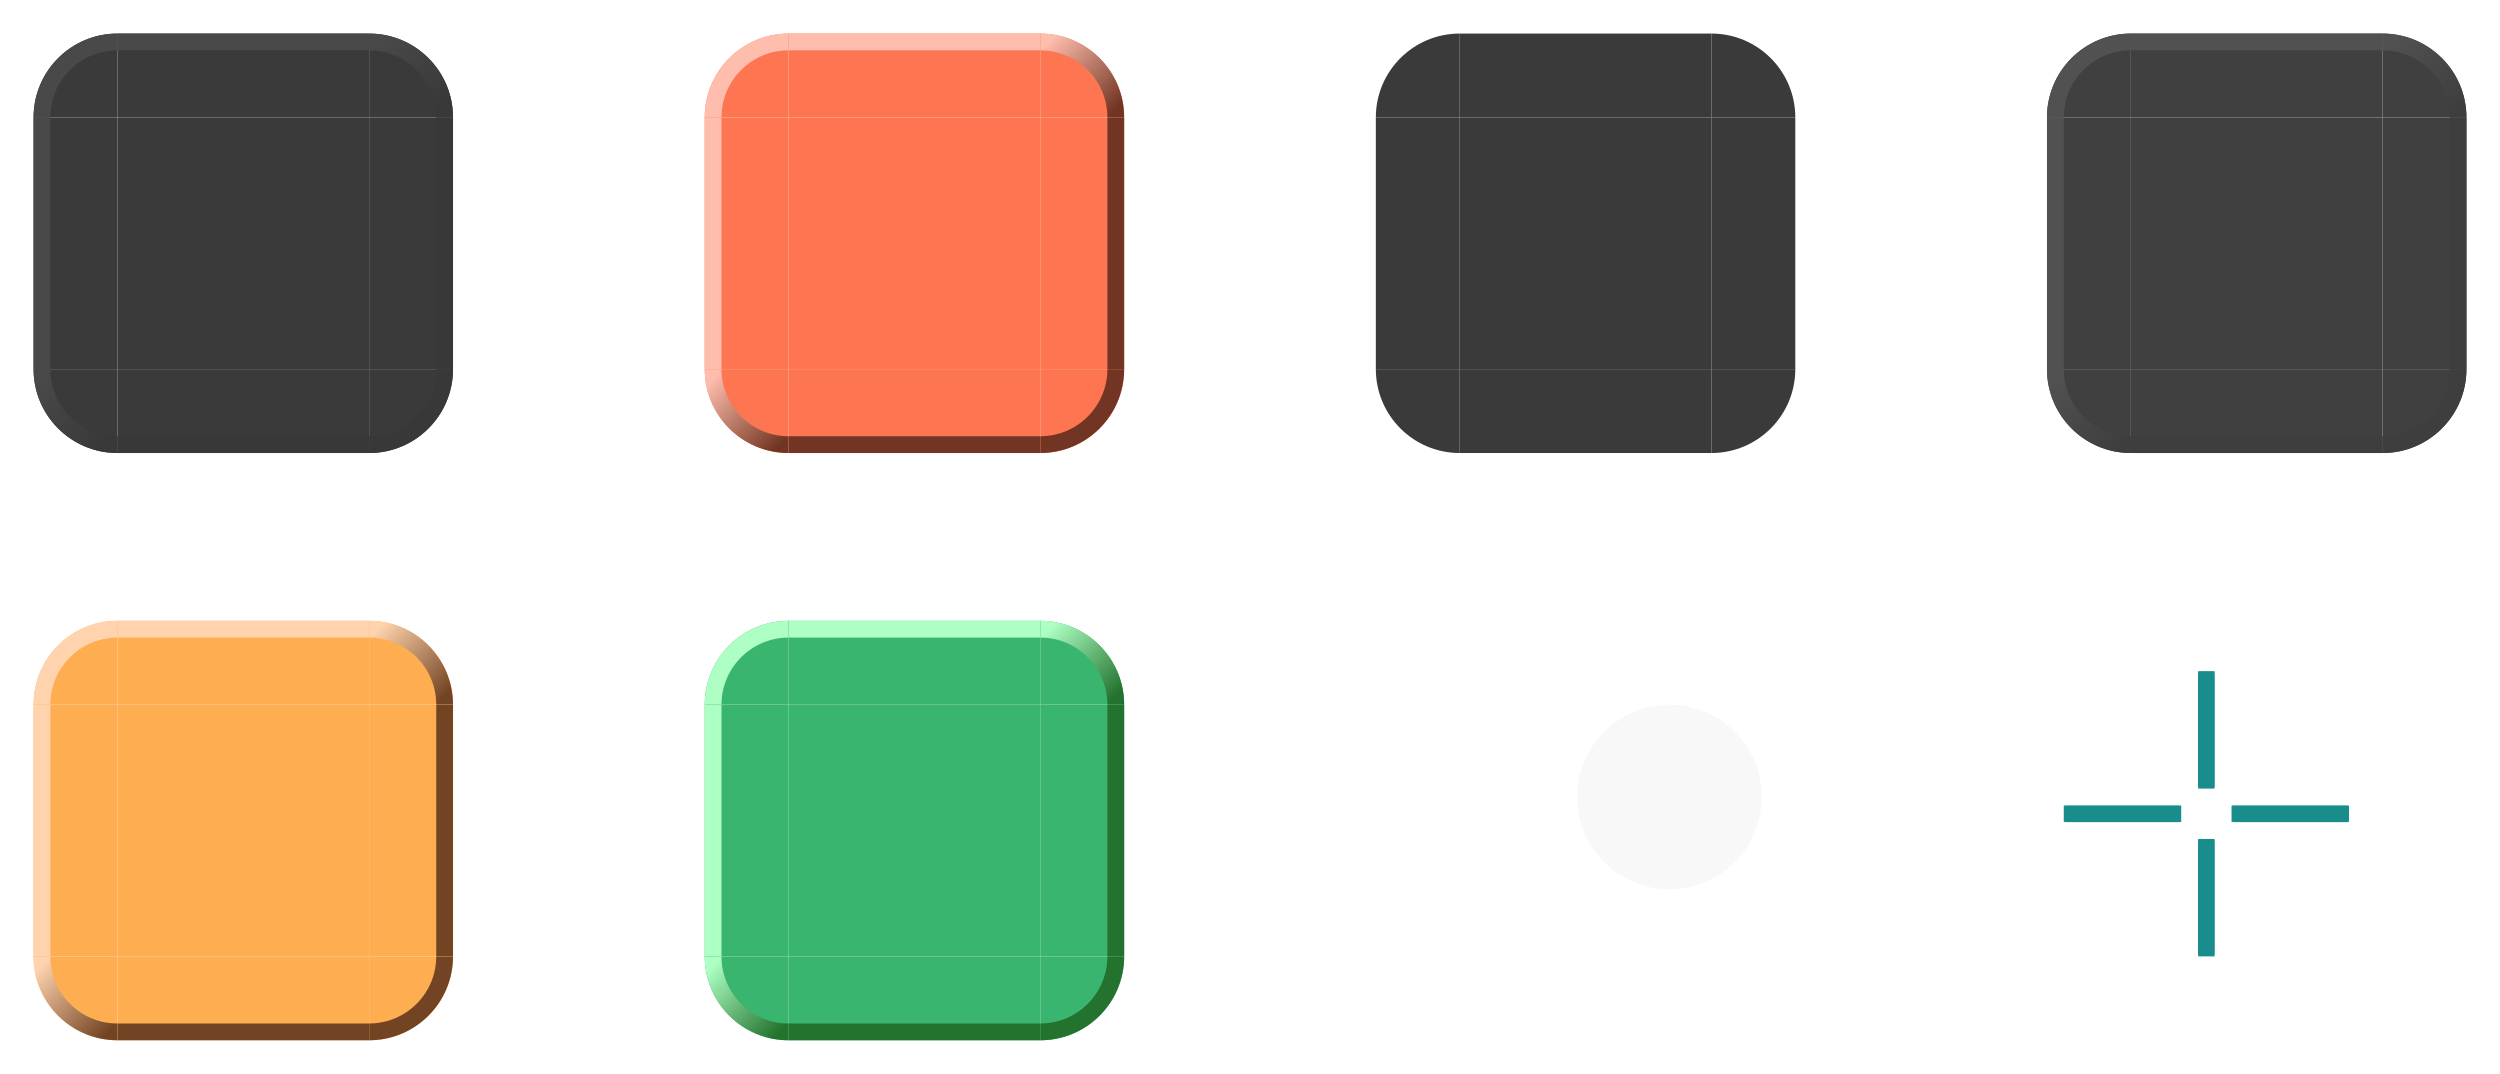
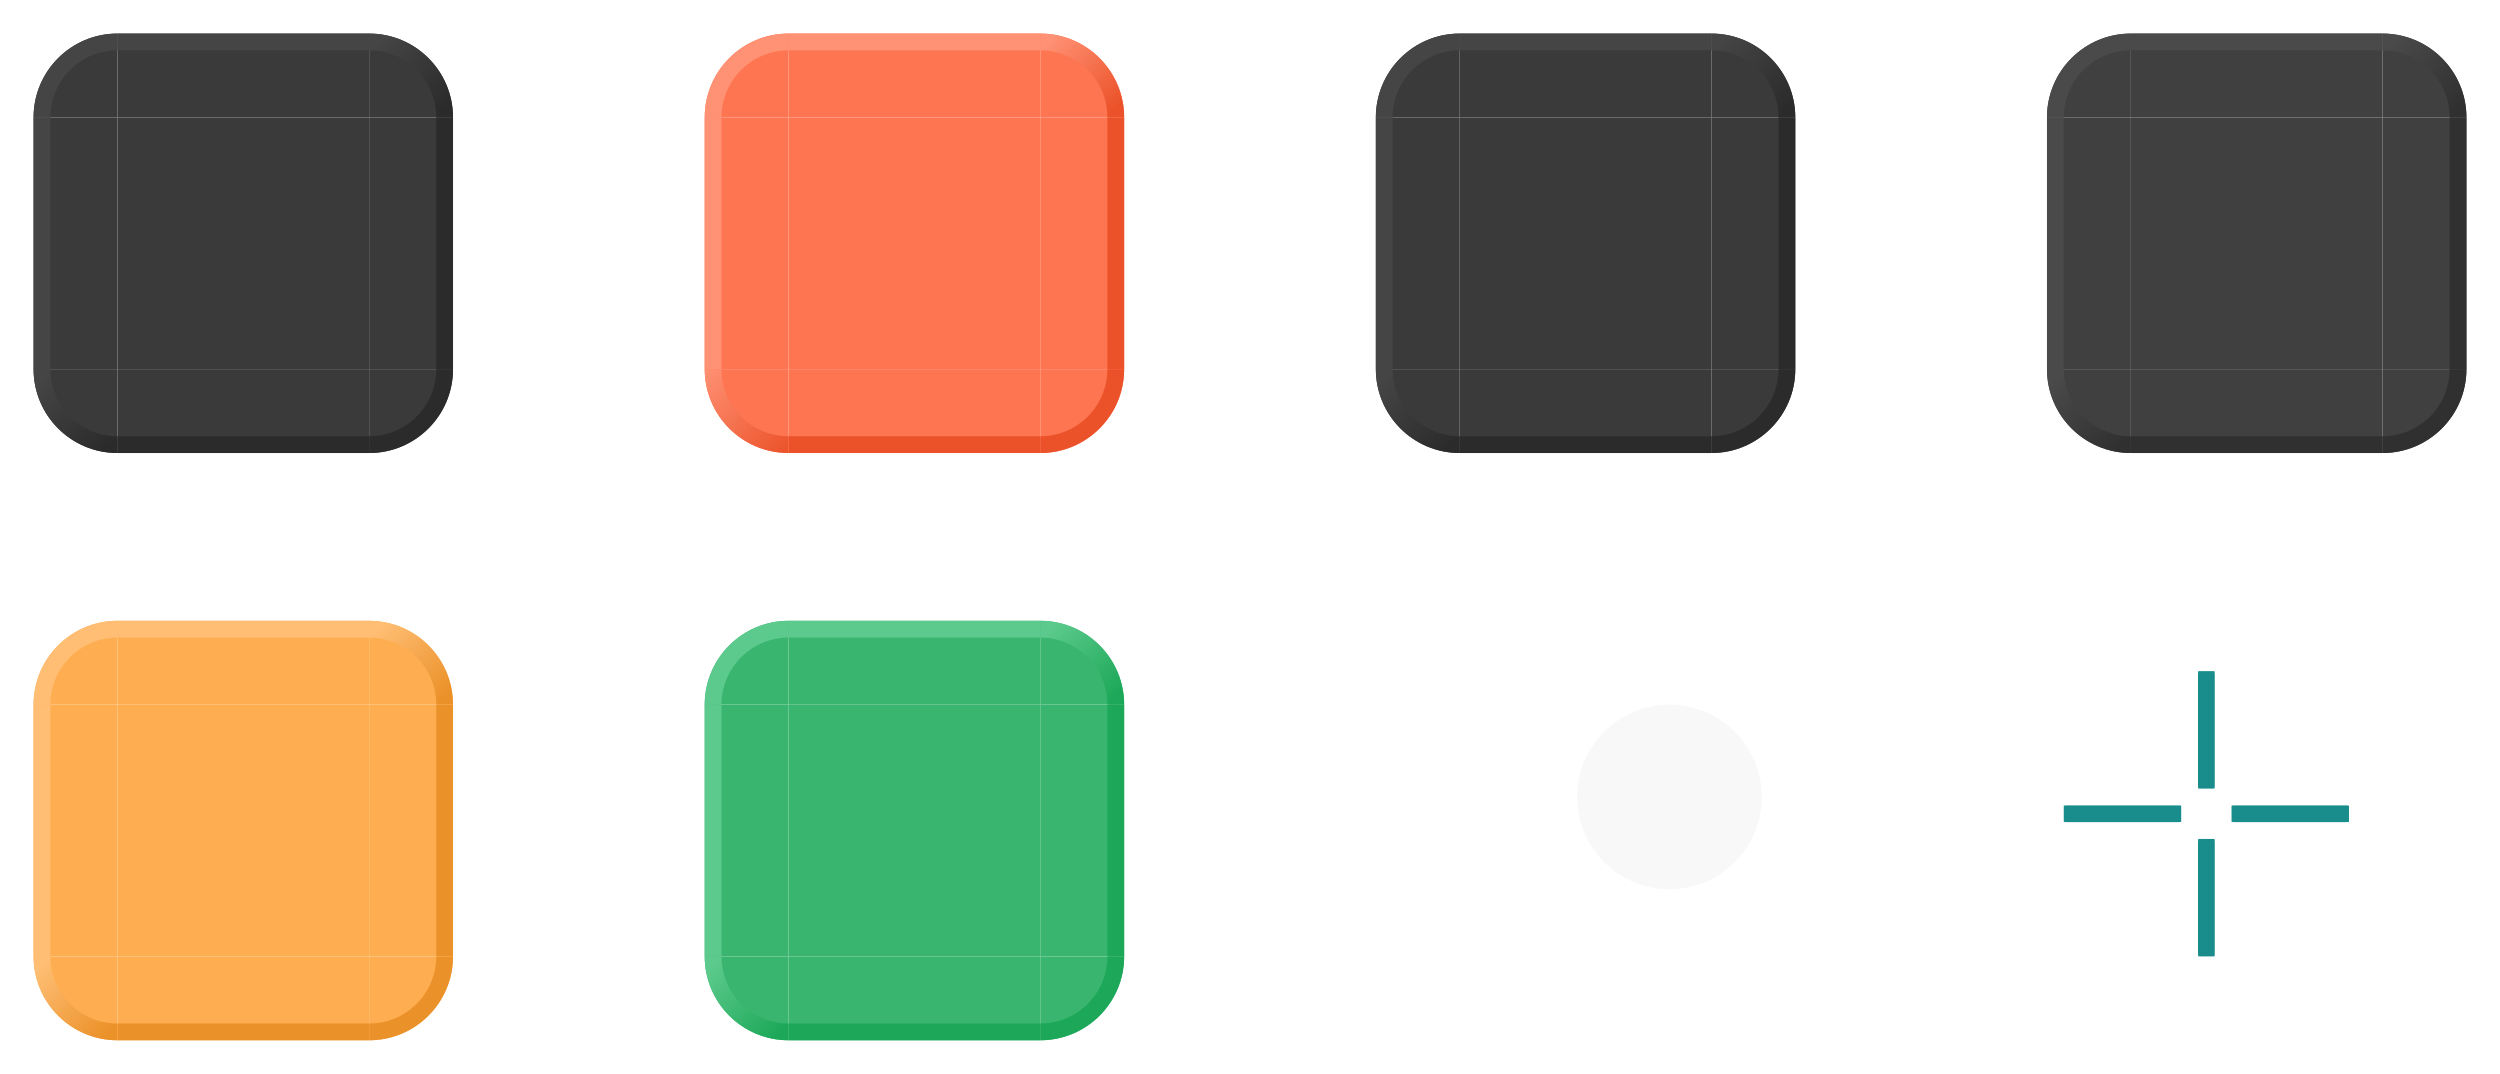
<svg xmlns="http://www.w3.org/2000/svg" xmlns:xlink="http://www.w3.org/1999/xlink" id="svg17788" version="1.1" viewBox="0 0 149 64" height="64" width="149">
  <defs id="defs17785">
-     <linearGradient id="linearGradient4334">
-       <stop style="stop-color:#adffc3;stop-opacity:1;" offset="0" id="stop4330" />
-       <stop style="stop-color:#23732e;stop-opacity:1;" offset="1" id="stop4332" />
-     </linearGradient>
-     <linearGradient id="linearGradient2663">
-       <stop style="stop-color:#ffd3ad;stop-opacity:1;" offset="0" id="stop2659" />
-       <stop style="stop-color:#734423;stop-opacity:1;" offset="1" id="stop2661" />
-     </linearGradient>
-     <linearGradient xlink:href="#linearGradient3436" id="linearGradient8986" gradientUnits="userSpaceOnUse" x1="265" y1="616" x2="269" y2="620" gradientTransform="translate(170,-140)" />
-     <linearGradient id="linearGradient3436">
-       <stop style="stop-color:#494949;stop-opacity:1" offset="0" id="stop9356" />
-       <stop style="stop-color:#383838;stop-opacity:1" offset="1" id="stop9358" />
-     </linearGradient>
-     <linearGradient xlink:href="#linearGradient3436" id="linearGradient8984" gradientUnits="userSpaceOnUse" x1="269" y1="620" x2="265" y2="616" gradientTransform="rotate(180,342.5,557.5)" />
-     <linearGradient xlink:href="#linearGradient5043" id="linearGradient13156" gradientUnits="userSpaceOnUse" x1="265" y1="616" x2="269" y2="620" gradientTransform="translate(210,-140)" />
-     <linearGradient id="linearGradient5043">
-       <stop style="stop-color:#ffbead;stop-opacity:1;" offset="0" id="stop5039" />
-       <stop style="stop-color:#733523;stop-opacity:1;" offset="1" id="stop5041" />
-     </linearGradient>
-     <linearGradient xlink:href="#linearGradient5043" id="linearGradient13154" gradientUnits="userSpaceOnUse" x1="269" y1="620" x2="265" y2="616" gradientTransform="rotate(180,362.5,557.5)" />
-     <linearGradient xlink:href="#linearGradient6775" id="linearGradient4177" gradientUnits="userSpaceOnUse" gradientTransform="rotate(180,342.5,557.5)" x1="269" y1="620" x2="265" y2="616" />
-     <linearGradient xlink:href="#linearGradient6775" id="linearGradient4179" gradientUnits="userSpaceOnUse" gradientTransform="translate(170,-140)" x1="265" y1="616" x2="269" y2="620" />
-     <linearGradient xlink:href="#linearGradient2663" id="linearGradient1048" gradientUnits="userSpaceOnUse" gradientTransform="rotate(180,342.5,557.5)" x1="269" y1="620" x2="265" y2="616" />
-     <linearGradient xlink:href="#linearGradient2663" id="linearGradient1050" gradientUnits="userSpaceOnUse" gradientTransform="translate(170,-140)" x1="265" y1="616" x2="269" y2="620" />
-     <linearGradient id="linearGradient6775">
-       <stop style="stop-color:#515151;stop-opacity:1" offset="0" id="stop3302" />
-       <stop style="stop-color:#3e3e3e;stop-opacity:1" offset="1" id="stop3304" />
-     </linearGradient>
-     <linearGradient xlink:href="#linearGradient4334" id="linearGradient3744" gradientUnits="userSpaceOnUse" gradientTransform="rotate(180,342.5,557.5)" x1="269" y1="620" x2="265" y2="616" />
-     <linearGradient xlink:href="#linearGradient4334" id="linearGradient3746" gradientUnits="userSpaceOnUse" gradientTransform="translate(170,-140)" x1="265" y1="616" x2="269" y2="620" />
+     <linearGradient id="linearGradient29">
+       <stop style="stop-color:#5cca8c;stop-opacity:1;" offset="0" id="stop28" />
+       <stop style="stop-color:#1da859;stop-opacity:1;" offset="1" id="stop29" />
+     </linearGradient>
+     <linearGradient id="linearGradient27">
+       <stop style="stop-color:#ffbe74;stop-opacity:1;" offset="0" id="stop26" />
+       <stop style="stop-color:#eb9129;stop-opacity:1;" offset="1" id="stop27" />
+     </linearGradient>
+     <linearGradient id="linearGradient6">
+       <stop style="stop-color:#4a4a4a;stop-opacity:1;" offset="0" id="stop5" />
+       <stop style="stop-color:#303030;stop-opacity:1;" offset="1" id="stop6" />
+     </linearGradient>
+     <linearGradient id="linearGradient4">
+       <stop style="stop-color:#454545;stop-opacity:1;" offset="0" id="stop3" />
+       <stop style="stop-color:#2b2b2b;stop-opacity:1;" offset="1" id="stop4" />
+     </linearGradient>
+     <linearGradient id="linearGradient2">
+       <stop style="stop-color:#ff9174;stop-opacity:1;" offset="0" id="stop1" />
+       <stop style="stop-color:#eb5229;stop-opacity:1;" offset="1" id="stop2" />
+     </linearGradient>
+     <linearGradient xlink:href="#linearGradient4" id="linearGradient8986" gradientUnits="userSpaceOnUse" x1="265" y1="616" x2="269" y2="620" gradientTransform="translate(170,-140)" />
+     <linearGradient xlink:href="#linearGradient4" id="linearGradient8984" gradientUnits="userSpaceOnUse" x1="269" y1="620" x2="265" y2="616" gradientTransform="rotate(180,342.5,557.5)" />
+     <linearGradient xlink:href="#linearGradient2" id="linearGradient13156" gradientUnits="userSpaceOnUse" x1="265" y1="616" x2="269" y2="620" gradientTransform="translate(210,-140)" />
+     <linearGradient xlink:href="#linearGradient2" id="linearGradient13154" gradientUnits="userSpaceOnUse" x1="270" y1="620" x2="265" y2="615" gradientTransform="rotate(180,362.5,557.5)" />
+     <linearGradient xlink:href="#linearGradient6" id="linearGradient4177" gradientUnits="userSpaceOnUse" gradientTransform="rotate(180,342.5,557.5)" x1="269" y1="620" x2="265" y2="616" />
+     <linearGradient xlink:href="#linearGradient6" id="linearGradient4179" gradientUnits="userSpaceOnUse" gradientTransform="translate(170,-140)" x1="265" y1="616" x2="269" y2="620" />
+     <linearGradient xlink:href="#linearGradient27" id="linearGradient1048" gradientUnits="userSpaceOnUse" gradientTransform="rotate(180,342.5,557.5)" x1="269" y1="620" x2="265" y2="616" />
+     <linearGradient xlink:href="#linearGradient27" id="linearGradient1050" gradientUnits="userSpaceOnUse" gradientTransform="translate(170,-140)" x1="265" y1="616" x2="269" y2="620" />
+     <linearGradient xlink:href="#linearGradient29" id="linearGradient3744" gradientUnits="userSpaceOnUse" gradientTransform="rotate(180,342.5,557.5)" x1="269" y1="620" x2="265" y2="616" />
+     <linearGradient xlink:href="#linearGradient29" id="linearGradient3746" gradientUnits="userSpaceOnUse" gradientTransform="translate(170,-140)" x1="265" y1="616" x2="269" y2="620" />
+     <linearGradient xlink:href="#linearGradient4" id="linearGradient25" gradientUnits="userSpaceOnUse" gradientTransform="rotate(180,342.5,557.5)" x1="269" y1="620" x2="265" y2="616" />
+     <linearGradient xlink:href="#linearGradient4" id="linearGradient26" gradientUnits="userSpaceOnUse" gradientTransform="translate(170,-140)" x1="265" y1="616" x2="269" y2="620" />
  </defs>
  <g id="layer1" transform="translate(-413,-473)">
    <rect style="fill:#3a3a3a;fill-opacity:1;stroke:none;stroke-width:0.5;stroke-linecap:round" id="normal-center" width="15" height="15" x="420" y="480" />
    <g id="normal-topright">
      <rect style="opacity:0.85;fill:none;stroke-width:2;stroke-linecap:round" id="rect3544" width="7" height="7" x="435" y="473" />
      <path style="fill:#3a3a3a;fill-opacity:1;stroke:none;stroke-width:0.5;stroke-linecap:round" id="path8942" d="m 440,-480 a 5,5 0 0 1 -5,5 v -5 z" transform="scale(1,-1)" />
      <path id="path8944" style="fill:url(#linearGradient8986);fill-opacity:1;stroke:none;stroke-width:0.5;stroke-linecap:round" d="m 435,475 v 1 a 4,4 0 0 1 4,4 h 1 a 5,5 0 0 0 -5,-5 z" />
    </g>
    <g id="normal-topleft">
      <rect style="opacity:0.85;fill:none;stroke-width:2;stroke-linecap:round" id="rect3596" width="7" height="7" x="413" y="473" />
      <path style="fill:#3a3a3a;fill-opacity:1;stroke:none;stroke-width:0.5;stroke-linecap:round" id="path8948" d="m -415,-480 a 5,5 0 0 1 -5,5 v -5 z" transform="scale(-1)" />
-       <path id="path8950" style="fill:#494949;fill-opacity:1;stroke:none;stroke-width:0.5;stroke-linecap:round" d="m 420,475 v 1 a 4,4 0 0 0 -4,4 h -1 a 5,5 0 0 1 5,-5 z" />
+       <path id="path8950" style="fill:#454545;fill-opacity:1;stroke:none;stroke-width:0.5;stroke-linecap:round" d="m 420,475 v 1 a 4,4 0 0 0 -4,4 h -1 a 5,5 0 0 1 5,-5 z" />
    </g>
    <g id="normal-bottomleft">
      <rect style="opacity:0.85;fill:none;stroke-width:2;stroke-linecap:round" id="rect3487" width="7" height="7" x="413" y="495" />
      <path style="fill:#3a3a3a;fill-opacity:1;stroke:none;stroke-width:0.5;stroke-linecap:round" id="path8960" d="m -415,495 a 5,5 0 0 1 -5,5 v -5 z" transform="scale(-1,1)" />
      <path id="path8962" style="fill:url(#linearGradient8984);fill-opacity:1;stroke:none;stroke-width:0.5;stroke-linecap:round" d="m 420,500 v -1 a 4,4 0 0 1 -4,-4 h -1 a 5,5 0 0 0 5,5 z" />
    </g>
    <g id="normal-bottomright">
      <rect style="opacity:0.85;fill:none;stroke-width:2;stroke-linecap:round" id="rect3651" width="7" height="7" x="435" y="495" />
      <path style="fill:#3a3a3a;fill-opacity:1;stroke:none;stroke-width:0.5;stroke-linecap:round" id="path8966" d="m 440,495 a 5,5 0 0 1 -5,5 v -5 z" />
-       <path id="path8968" style="fill:#383838;fill-opacity:1;stroke:none;stroke-width:0.5;stroke-linecap:round" d="m 435,500 v -1 a 4,4 0 0 0 4,-4 h 1 a 5,5 0 0 1 -5,5 z" />
+       <path id="path8968" style="fill:#2b2b2b;fill-opacity:1;stroke:none;stroke-width:0.5;stroke-linecap:round" d="m 435,500 v -1 a 4,4 0 0 0 4,-4 h 1 a 5,5 0 0 1 -5,5 z" />
    </g>
    <rect style="opacity:0.9;fill:#008080;stroke:none;stroke-width:2;stroke-linecap:round" id="hint-top-margin" width="1" height="7" x="544" y="513" rx="0.029" ry="0.173" />
    <rect style="opacity:0.9;fill:#008080;stroke:none;stroke-width:2;stroke-linecap:round" id="hint-bottom-margin" width="1" height="7" x="544" y="523" rx="0.029" ry="0.173" />
    <rect style="opacity:0.9;fill:#008080;stroke:none;stroke-width:2;stroke-linecap:round" id="hint-right-margin" width="7" height="1" x="546" y="521" rx="0.203" ry="0.025" />
    <rect style="opacity:0.9;fill:#008080;stroke:none;stroke-width:2;stroke-linecap:round" id="hint-left-margin" width="7" height="1" x="536" y="521" rx="0.203" ry="0.025" />
    <g id="normal-right">
      <rect style="fill:#3a3a3a;fill-opacity:1;stroke:none;stroke-width:0.5;stroke-linecap:round" id="rect8954" width="15" height="5" x="480" y="-440" transform="rotate(90)" />
-       <rect style="fill:#383838;fill-opacity:1;stroke:none;stroke-width:0.5;stroke-linecap:round" id="rect8956" width="15" height="1" x="480" y="-440" transform="rotate(90)" />
+       <rect style="fill:#2b2b2b;fill-opacity:1;stroke:none;stroke-width:0.5;stroke-linecap:round" id="rect8956" width="15" height="1" x="480" y="-440" transform="rotate(90)" />
      <rect style="fill:none;fill-opacity:1;stroke:none;stroke-width:0.5;stroke-linecap:round" id="rect3279" width="15" height="2" x="480" y="-442" transform="rotate(90)" />
    </g>
    <g id="normal-left">
      <rect style="fill:#3a3a3a;fill-opacity:1;stroke:none;stroke-width:0.5;stroke-linecap:round" id="rect8972" width="15" height="5" x="-495" y="415" transform="rotate(-90)" />
-       <rect style="fill:#494949;fill-opacity:1;stroke:none;stroke-width:0.5;stroke-linecap:round" id="rect8974" width="15" height="1" x="-495" y="415" transform="rotate(-90)" />
+       <rect style="fill:#454545;fill-opacity:1;stroke:none;stroke-width:0.5;stroke-linecap:round" id="rect8974" width="15" height="1" x="-495" y="415" transform="rotate(-90)" />
      <rect style="fill:none;fill-opacity:1;stroke:none;stroke-width:0.5;stroke-linecap:round" id="rect3328" width="15" height="2" x="-495" y="413" transform="rotate(-90)" />
    </g>
    <g id="normal-top" transform="rotate(90,427.5,487.5)">
      <rect style="fill:#3a3a3a;fill-opacity:1;stroke:none;stroke-width:0.5;stroke-linecap:round" id="rect3376" width="15" height="5" x="-495" y="415" transform="rotate(-90)" />
-       <rect style="fill:#494949;fill-opacity:1;stroke:none;stroke-width:0.5;stroke-linecap:round" id="rect3378" width="15" height="1" x="-495" y="415" transform="rotate(-90)" />
+       <rect style="fill:#454545;fill-opacity:1;stroke:none;stroke-width:0.5;stroke-linecap:round" id="rect3378" width="15" height="1" x="-495" y="415" transform="rotate(-90)" />
      <rect style="fill:none;fill-opacity:1;stroke:none;stroke-width:0.5;stroke-linecap:round" id="rect3380" width="15" height="2" x="-495" y="413" transform="rotate(-90)" />
    </g>
    <g id="normal-bottom" transform="rotate(90,427.5,487.5)">
      <rect style="fill:#3a3a3a;fill-opacity:1;stroke:none;stroke-width:0.5;stroke-linecap:round" id="rect3384" width="15" height="5" x="480" y="-440" transform="rotate(90)" />
-       <rect style="fill:#383838;fill-opacity:1;stroke:none;stroke-width:0.5;stroke-linecap:round" id="rect3386" width="15" height="1" x="480" y="-440" transform="rotate(90)" />
+       <rect style="fill:#2b2b2b;fill-opacity:1;stroke:none;stroke-width:0.5;stroke-linecap:round" id="rect3386" width="15" height="1" x="480" y="-440" transform="rotate(90)" />
      <rect style="fill:none;fill-opacity:1;stroke:none;stroke-width:0.5;stroke-linecap:round" id="rect3388" width="15" height="2" x="480" y="-442" transform="rotate(90)" />
    </g>
    <rect style="fill:#fe7551;fill-opacity:1;stroke:none;stroke-width:0.5;stroke-linecap:round" id="focus-center" width="15" height="15" x="460" y="480" />
    <g id="focus-topright">
      <rect style="fill:none;fill-opacity:1;stroke:none;stroke-width:0.5;stroke-linecap:round" id="rect2715" width="7" height="7" x="475" y="473" />
      <path style="fill:#fe7551;fill-opacity:1;stroke:none;stroke-width:0.5;stroke-linecap:round" id="path13112" d="m 480,-480 a 5,5 0 0 1 -5,5 v -5 z" transform="scale(1,-1)" />
      <path id="path13114" style="fill:url(#linearGradient13156);fill-opacity:1;stroke:none;stroke-width:0.5;stroke-linecap:round" d="m 475,475 v 1 a 4,4 0 0 1 4,4 h 1 a 5,5 0 0 0 -5,-5 z" />
    </g>
    <g id="focus-topleft">
      <rect style="fill:none;fill-opacity:1;stroke:none;stroke-width:0.5;stroke-linecap:round" id="rect2724" width="7" height="7" x="453" y="473" />
      <path style="fill:#fe7551;fill-opacity:1;stroke:none;stroke-width:0.5;stroke-linecap:round" id="path13118" d="m -455,-480 a 5,5 0 0 1 -5,5 v -5 z" transform="scale(-1)" />
-       <path id="path13120" style="fill:#ffbead;fill-opacity:1;stroke:none;stroke-width:0.5;stroke-linecap:round" d="m 460,475 v 1 a 4,4 0 0 0 -4,4 h -1 a 5,5 0 0 1 5,-5 z" />
+       <path id="path13120" style="fill:#ff9174;fill-opacity:1;stroke:none;stroke-width:0.5;stroke-linecap:round" d="m 460,475 v 1 a 4,4 0 0 0 -4,4 h -1 a 5,5 0 0 1 5,-5 z" />
    </g>
    <g id="focus-bottomleft">
      <rect style="fill:none;fill-opacity:1;stroke:none;stroke-width:0.5;stroke-linecap:round" id="rect2726" width="7" height="7" x="453" y="495" />
      <path style="fill:#fe7551;fill-opacity:1;stroke:none;stroke-width:0.5;stroke-linecap:round" id="path13130" d="m -455,495 a 5,5 0 0 1 -5,5 v -5 z" transform="scale(-1,1)" />
      <path id="path13132" style="fill:url(#linearGradient13154);fill-opacity:1;stroke:none;stroke-width:0.5;stroke-linecap:round" d="m 460,500 v -1 a 4,4 0 0 1 -4,-4 h -1 a 5,5 0 0 0 5,5 z" />
    </g>
    <g id="focus-bottomright">
      <rect style="fill:none;fill-opacity:1;stroke:none;stroke-width:0.5;stroke-linecap:round" id="rect2713" width="7" height="7" x="475" y="495" />
      <path style="fill:#fe7551;fill-opacity:1;stroke:none;stroke-width:0.5;stroke-linecap:round" id="path13136" d="m 480,495 a 5,5 0 0 1 -5,5 v -5 z" />
-       <path id="path13138" style="fill:#733523;fill-opacity:1;stroke:none;stroke-width:0.5;stroke-linecap:round" d="m 475,500 v -1 a 4,4 0 0 0 4,-4 h 1 a 5,5 0 0 1 -5,5 z" />
+       <path id="path13138" style="fill:#eb5229;fill-opacity:1;stroke:none;stroke-width:0.5;stroke-linecap:round" d="m 475,500 v -1 a 4,4 0 0 0 4,-4 h 1 a 5,5 0 0 1 -5,5 z" />
    </g>
    <g id="focus-top">
      <rect style="fill:#fe7551;fill-opacity:1;stroke:none;stroke-width:0.5;stroke-linecap:round" id="rect13106" width="15" height="5" x="460" y="475" />
-       <rect style="fill:#ffbead;fill-opacity:1;stroke:none;stroke-width:0.5;stroke-linecap:round" id="rect13108" width="15" height="1" x="460" y="475" />
+       <rect style="fill:#ff9174;fill-opacity:1;stroke:none;stroke-width:0.5;stroke-linecap:round" id="rect13108" width="15" height="1" x="460" y="475" />
      <rect style="fill:none;fill-opacity:1;stroke:none;stroke-width:0.5;stroke-linecap:round" id="rect2442" width="15" height="2" x="460" y="473" />
    </g>
    <g id="focus-left" transform="rotate(-90,467.5,487.5)">
      <rect style="fill:#fe7551;fill-opacity:1;stroke:none;stroke-width:0.5;stroke-linecap:round" id="rect2527" width="15" height="5" x="460" y="475" />
-       <rect style="fill:#ffbead;fill-opacity:1;stroke:none;stroke-width:0.5;stroke-linecap:round" id="rect2529" width="15" height="1" x="460" y="475" />
+       <rect style="fill:#ff9174;fill-opacity:1;stroke:none;stroke-width:0.5;stroke-linecap:round" id="rect2529" width="15" height="1" x="460" y="475" />
      <rect style="fill:none;fill-opacity:1;stroke:none;stroke-width:0.5;stroke-linecap:round" id="rect2531" width="15" height="2" x="460" y="473" />
    </g>
    <g id="focus-right">
      <rect style="fill:#fe7551;fill-opacity:1;stroke:none;stroke-width:0.5;stroke-linecap:round" id="rect13124" width="15" height="5" x="480" y="-480" transform="rotate(90)" />
-       <rect style="fill:#733523;fill-opacity:1;stroke:none;stroke-width:0.5;stroke-linecap:round" id="rect13126" width="15" height="1" x="480" y="-480" transform="rotate(90)" />
+       <rect style="fill:#eb5229;fill-opacity:1;stroke:none;stroke-width:0.5;stroke-linecap:round" id="rect13126" width="15" height="1" x="480" y="-480" transform="rotate(90)" />
      <rect style="fill:none;fill-opacity:1;stroke:none;stroke-width:0.5;stroke-linecap:round" id="rect2537" width="15" height="2" x="480" y="-482" transform="rotate(90)" />
    </g>
    <g id="focus-bottom" transform="rotate(90,467.5,487.5)">
      <rect style="fill:#fe7551;fill-opacity:1;stroke:none;stroke-width:0.5;stroke-linecap:round" id="rect2624" width="15" height="5" x="480" y="-480" transform="rotate(90)" />
-       <rect style="fill:#733523;fill-opacity:1;stroke:none;stroke-width:0.5;stroke-linecap:round" id="rect2626" width="15" height="1" x="480" y="-480" transform="rotate(90)" />
+       <rect style="fill:#eb5229;fill-opacity:1;stroke:none;stroke-width:0.5;stroke-linecap:round" id="rect2626" width="15" height="1" x="480" y="-480" transform="rotate(90)" />
      <rect style="fill:none;fill-opacity:1;stroke:none;stroke-width:0.5;stroke-linecap:round" id="rect2628" width="15" height="2" x="480" y="-482" transform="rotate(90)" />
-     </g>
-     <rect style="fill:#3a3a3a;fill-opacity:1;stroke:none;stroke-width:0.5;stroke-linecap:round" id="minimized-center" width="15" height="15" x="500" y="480" />
-     <g id="minimized-topright" transform="translate(80)">
-       <rect style="opacity:0.85;fill:none;stroke-width:2;stroke-linecap:round" id="rect871" width="7" height="7" x="435" y="473" />
-       <path style="fill:#3a3a3a;fill-opacity:1;stroke:none;stroke-width:0.5;stroke-linecap:round" id="path873" d="m 440,-480 a 5,5 0 0 1 -5,5 v -5 z" transform="scale(1,-1)" />
-     </g>
-     <g id="minimized-topleft" transform="translate(80)">
-       <rect style="opacity:0.85;fill:none;stroke-width:2;stroke-linecap:round" id="rect879" width="7" height="7" x="413" y="473" />
-       <path style="fill:#3a3a3a;fill-opacity:1;stroke:none;stroke-width:0.5;stroke-linecap:round" id="path881" d="m -415,-480 a 5,5 0 0 1 -5,5 v -5 z" transform="scale(-1)" />
-     </g>
-     <g id="minimized-bottomleft" transform="translate(80)">
-       <rect style="opacity:0.85;fill:none;stroke-width:2;stroke-linecap:round" id="rect887" width="7" height="7" x="413" y="495" />
-       <path style="fill:#3a3a3a;fill-opacity:1;stroke:none;stroke-width:0.5;stroke-linecap:round" id="path889" d="m -415,495 a 5,5 0 0 1 -5,5 v -5 z" transform="scale(-1,1)" />
-     </g>
-     <g id="minimized-bottomright" transform="translate(80)">
-       <rect style="opacity:0.85;fill:none;stroke-width:2;stroke-linecap:round" id="rect895" width="7" height="7" x="435" y="495" />
-       <path style="fill:#3a3a3a;fill-opacity:1;stroke:none;stroke-width:0.5;stroke-linecap:round" id="path897" d="m 440,495 a 5,5 0 0 1 -5,5 v -5 z" />
-     </g>
-     <g id="minimized-right" transform="translate(80)">
-       <rect style="fill:#3a3a3a;fill-opacity:1;stroke:none;stroke-width:0.5;stroke-linecap:round" id="rect903" width="15" height="5" x="480" y="-440" transform="rotate(90)" />
-       <rect style="fill:none;fill-opacity:1;stroke:none;stroke-width:0.5;stroke-linecap:round" id="rect907" width="15" height="2" x="480" y="-442" transform="rotate(90)" />
-     </g>
-     <g id="minimized-left" transform="translate(80)">
-       <rect style="fill:#3a3a3a;fill-opacity:1;stroke:none;stroke-width:0.5;stroke-linecap:round" id="rect911" width="15" height="5" x="-495" y="415" transform="rotate(-90)" />
-       <rect style="fill:none;fill-opacity:1;stroke:none;stroke-width:0.5;stroke-linecap:round" id="rect915" width="15" height="2" x="-495" y="413" transform="rotate(-90)" />
-     </g>
-     <g id="minimized-top" transform="rotate(90,467.5,527.5)">
-       <rect style="fill:#3a3a3a;fill-opacity:1;stroke:none;stroke-width:0.5;stroke-linecap:round" id="rect919" width="15" height="5" x="-495" y="415" transform="rotate(-90)" />
-       <rect style="fill:none;fill-opacity:1;stroke:none;stroke-width:0.5;stroke-linecap:round" id="rect923" width="15" height="2" x="-495" y="413" transform="rotate(-90)" />
-     </g>
-     <g id="minimized-bottom" transform="rotate(90,467.5,527.5)">
-       <rect style="fill:#3a3a3a;fill-opacity:1;stroke:none;stroke-width:0.5;stroke-linecap:round" id="rect927" width="15" height="5" x="480" y="-440" transform="rotate(90)" />
-       <rect style="fill:none;fill-opacity:1;stroke:none;stroke-width:0.5;stroke-linecap:round" id="rect931" width="15" height="2" x="480" y="-442" transform="rotate(90)" />
    </g>
    <rect style="fill:#404040;fill-opacity:1;stroke:none;stroke-width:0.5;stroke-linecap:round" id="hover-center" width="15" height="15" x="540" y="480" />
    <g id="hover-topright" transform="translate(120)">
      <rect style="opacity:0.85;fill:none;stroke-width:2;stroke-linecap:round" id="rect4113" width="7" height="7" x="435" y="473" />
      <path style="fill:#404040;fill-opacity:1;stroke:none;stroke-width:0.5;stroke-linecap:round" id="path4115" d="m 440,-480 a 5,5 0 0 1 -5,5 v -5 z" transform="scale(1,-1)" />
      <path id="path4117" style="fill:url(#linearGradient4179);fill-opacity:1;stroke:none;stroke-width:0.5;stroke-linecap:round" d="m 435,475 v 1 a 4,4 0 0 1 4,4 h 1 a 5,5 0 0 0 -5,-5 z" />
    </g>
    <g id="hover-topleft" transform="translate(120)">
      <rect style="opacity:0.85;fill:none;stroke-width:2;stroke-linecap:round" id="rect4121" width="7" height="7" x="413" y="473" />
      <path style="fill:#404040;fill-opacity:1;stroke:none;stroke-width:0.5;stroke-linecap:round" id="path4123" d="m -415,-480 a 5,5 0 0 1 -5,5 v -5 z" transform="scale(-1)" />
-       <path id="path4125" style="fill:#515151;fill-opacity:1;stroke:none;stroke-width:0.5;stroke-linecap:round" d="m 420,475 v 1 a 4,4 0 0 0 -4,4 h -1 a 5,5 0 0 1 5,-5 z" />
+       <path id="path4125" style="fill:#4a4a4a;fill-opacity:1;stroke:none;stroke-width:0.5;stroke-linecap:round" d="m 420,475 v 1 a 4,4 0 0 0 -4,4 h -1 a 5,5 0 0 1 5,-5 z" />
    </g>
    <g id="hover-bottomleft" transform="translate(120)">
      <rect style="opacity:0.85;fill:none;stroke-width:2;stroke-linecap:round" id="rect4129" width="7" height="7" x="413" y="495" />
      <path style="fill:#404040;fill-opacity:1;stroke:none;stroke-width:0.5;stroke-linecap:round" id="path4131" d="m -415,495 a 5,5 0 0 1 -5,5 v -5 z" transform="scale(-1,1)" />
      <path id="path4133" style="fill:url(#linearGradient4177);fill-opacity:1;stroke:none;stroke-width:0.5;stroke-linecap:round" d="m 420,500 v -1 a 4,4 0 0 1 -4,-4 h -1 a 5,5 0 0 0 5,5 z" />
    </g>
    <g id="hover-bottomright" transform="translate(120)">
      <rect style="opacity:0.85;fill:none;stroke-width:2;stroke-linecap:round" id="rect4137" width="7" height="7" x="435" y="495" />
      <path style="fill:#404040;fill-opacity:1;stroke:none;stroke-width:0.5;stroke-linecap:round" id="path4139" d="m 440,495 a 5,5 0 0 1 -5,5 v -5 z" />
-       <path id="path4141" style="fill:#3e3e3e;fill-opacity:1;stroke:none;stroke-width:0.5;stroke-linecap:round" d="m 435,500 v -1 a 4,4 0 0 0 4,-4 h 1 a 5,5 0 0 1 -5,5 z" />
+       <path id="path4141" style="fill:#303030;fill-opacity:1;stroke:none;stroke-width:0.5;stroke-linecap:round" d="m 435,500 v -1 a 4,4 0 0 0 4,-4 h 1 a 5,5 0 0 1 -5,5 z" />
    </g>
    <g id="hover-right" transform="translate(120)">
      <rect style="fill:#404040;fill-opacity:1;stroke:none;stroke-width:0.5;stroke-linecap:round" id="rect4145" width="15" height="5" x="480" y="-440" transform="rotate(90)" />
-       <rect style="fill:#3e3e3e;fill-opacity:1;stroke:none;stroke-width:0.5;stroke-linecap:round" id="rect4147" width="15" height="1" x="480" y="-440" transform="rotate(90)" />
+       <rect style="fill:#303030;fill-opacity:1;stroke:none;stroke-width:0.5;stroke-linecap:round" id="rect4147" width="15" height="1" x="480" y="-440" transform="rotate(90)" />
      <rect style="fill:none;fill-opacity:1;stroke:none;stroke-width:0.5;stroke-linecap:round" id="rect4149" width="15" height="2" x="480" y="-442" transform="rotate(90)" />
    </g>
    <g id="hover-left" transform="translate(120)">
      <rect style="fill:#404040;fill-opacity:1;stroke:none;stroke-width:0.5;stroke-linecap:round" id="rect4153" width="15" height="5" x="-495" y="415" transform="rotate(-90)" />
-       <rect style="fill:#515151;fill-opacity:1;stroke:none;stroke-width:0.5;stroke-linecap:round" id="rect4155" width="15" height="1" x="-495" y="415" transform="rotate(-90)" />
+       <rect style="fill:#4a4a4a;fill-opacity:1;stroke:none;stroke-width:0.5;stroke-linecap:round" id="rect4155" width="15" height="1" x="-495" y="415" transform="rotate(-90)" />
      <rect style="fill:none;fill-opacity:1;stroke:none;stroke-width:0.5;stroke-linecap:round" id="rect4157" width="15" height="2" x="-495" y="413" transform="rotate(-90)" />
    </g>
    <g id="hover-top" transform="rotate(90,487.5,547.5)">
      <rect style="fill:#404040;fill-opacity:1;stroke:none;stroke-width:0.5;stroke-linecap:round" id="rect4161" width="15" height="5" x="-495" y="415" transform="rotate(-90)" />
-       <rect style="fill:#515151;fill-opacity:1;stroke:none;stroke-width:0.5;stroke-linecap:round" id="rect4163" width="15" height="1" x="-495" y="415" transform="rotate(-90)" />
+       <rect style="fill:#4a4a4a;fill-opacity:1;stroke:none;stroke-width:0.5;stroke-linecap:round" id="rect4163" width="15" height="1" x="-495" y="415" transform="rotate(-90)" />
      <rect style="fill:none;fill-opacity:1;stroke:none;stroke-width:0.5;stroke-linecap:round" id="rect4165" width="15" height="2" x="-495" y="413" transform="rotate(-90)" />
    </g>
    <g id="hover-bottom" transform="rotate(90,487.5,547.5)">
      <rect style="fill:#404040;fill-opacity:1;stroke:none;stroke-width:0.5;stroke-linecap:round" id="rect4169" width="15" height="5" x="480" y="-440" transform="rotate(90)" />
-       <rect style="fill:#3e3e3e;fill-opacity:1;stroke:none;stroke-width:0.5;stroke-linecap:round" id="rect4171" width="15" height="1" x="480" y="-440" transform="rotate(90)" />
+       <rect style="fill:#303030;fill-opacity:1;stroke:none;stroke-width:0.5;stroke-linecap:round" id="rect4171" width="15" height="1" x="480" y="-440" transform="rotate(90)" />
      <rect style="fill:none;fill-opacity:1;stroke:none;stroke-width:0.5;stroke-linecap:round" id="rect4173" width="15" height="2" x="480" y="-442" transform="rotate(90)" />
    </g>
    <rect style="fill:#feae51;fill-opacity:1;stroke:none;stroke-width:0.5;stroke-linecap:round" id="attention-center" width="15" height="15" x="420" y="515" />
    <g id="attention-topright" transform="translate(0,35)">
      <rect style="opacity:0.85;fill:none;stroke-width:2;stroke-linecap:round" id="rect984" width="7" height="7" x="435" y="473" />
      <path style="fill:#feae51;fill-opacity:1;stroke:none;stroke-width:0.5;stroke-linecap:round" id="path986" d="m 440,-480 a 5,5 0 0 1 -5,5 v -5 z" transform="scale(1,-1)" />
      <path id="path988" style="fill:url(#linearGradient1050);fill-opacity:1;stroke:none;stroke-width:0.5;stroke-linecap:round" d="m 435,475 v 1 a 4,4 0 0 1 4,4 h 1 a 5,5 0 0 0 -5,-5 z" />
    </g>
    <g id="attention-topleft" transform="translate(0,35)">
      <rect style="opacity:0.85;fill:none;stroke-width:2;stroke-linecap:round" id="rect992" width="7" height="7" x="413" y="473" />
      <path style="fill:#feae51;fill-opacity:1;stroke:none;stroke-width:0.5;stroke-linecap:round" id="path994" d="m -415,-480 a 5,5 0 0 1 -5,5 v -5 z" transform="scale(-1)" />
-       <path id="path996" style="fill:#ffd3ad;fill-opacity:1;stroke:none;stroke-width:0.5;stroke-linecap:round" d="m 420,475 v 1 a 4,4 0 0 0 -4,4 h -1 a 5,5 0 0 1 5,-5 z" />
+       <path id="path996" style="fill:#ffbe74;fill-opacity:1;stroke:none;stroke-width:0.5;stroke-linecap:round" d="m 420,475 v 1 a 4,4 0 0 0 -4,4 h -1 a 5,5 0 0 1 5,-5 z" />
    </g>
    <g id="attention-bottomleft" transform="translate(0,35)">
      <rect style="opacity:0.85;fill:none;stroke-width:2;stroke-linecap:round" id="rect1000" width="7" height="7" x="413" y="495" />
      <path style="fill:#feae51;fill-opacity:1;stroke:none;stroke-width:0.5;stroke-linecap:round" id="path1002" d="m -415,495 a 5,5 0 0 1 -5,5 v -5 z" transform="scale(-1,1)" />
      <path id="path1004" style="fill:url(#linearGradient1048);fill-opacity:1;stroke:none;stroke-width:0.5;stroke-linecap:round" d="m 420,500 v -1 a 4,4 0 0 1 -4,-4 h -1 a 5,5 0 0 0 5,5 z" />
    </g>
    <g id="attention-bottomright" transform="translate(0,35)">
      <rect style="opacity:0.85;fill:none;stroke-width:2;stroke-linecap:round" id="rect1008" width="7" height="7" x="435" y="495" />
      <path style="fill:#feae51;fill-opacity:1;stroke:none;stroke-width:0.5;stroke-linecap:round" id="path1010" d="m 440,495 a 5,5 0 0 1 -5,5 v -5 z" />
-       <path id="path1012" style="fill:#734423;fill-opacity:1;stroke:none;stroke-width:0.5;stroke-linecap:round" d="m 435,500 v -1 a 4,4 0 0 0 4,-4 h 1 a 5,5 0 0 1 -5,5 z" />
+       <path id="path1012" style="fill:#eb9129;fill-opacity:1;stroke:none;stroke-width:0.5;stroke-linecap:round" d="m 435,500 v -1 a 4,4 0 0 0 4,-4 h 1 a 5,5 0 0 1 -5,5 z" />
    </g>
    <g id="attention-right" transform="translate(0,35)">
      <rect style="fill:#feae51;fill-opacity:1;stroke:none;stroke-width:0.5;stroke-linecap:round" id="rect1016" width="15" height="5" x="480" y="-440" transform="rotate(90)" />
-       <rect style="fill:#734423;fill-opacity:1;stroke:none;stroke-width:0.5;stroke-linecap:round" id="rect1018" width="15" height="1" x="480" y="-440" transform="rotate(90)" />
+       <rect style="fill:#eb9129;fill-opacity:1;stroke:none;stroke-width:0.5;stroke-linecap:round" id="rect1018" width="15" height="1" x="480" y="-440" transform="rotate(90)" />
      <rect style="fill:none;fill-opacity:1;stroke:none;stroke-width:0.5;stroke-linecap:round" id="rect1020" width="15" height="2" x="480" y="-442" transform="rotate(90)" />
    </g>
    <g id="attention-left" transform="translate(0,35)">
      <rect style="fill:#feae51;fill-opacity:1;stroke:none;stroke-width:0.5;stroke-linecap:round" id="rect1024" width="15" height="5" x="-495" y="415" transform="rotate(-90)" />
-       <rect style="fill:#ffd3ad;fill-opacity:1;stroke:none;stroke-width:0.5;stroke-linecap:round" id="rect1026" width="15" height="1" x="-495" y="415" transform="rotate(-90)" />
+       <rect style="fill:#ffbe74;fill-opacity:1;stroke:none;stroke-width:0.5;stroke-linecap:round" id="rect1026" width="15" height="1" x="-495" y="415" transform="rotate(-90)" />
      <rect style="fill:none;fill-opacity:1;stroke:none;stroke-width:0.5;stroke-linecap:round" id="rect1028" width="15" height="2" x="-495" y="413" transform="rotate(-90)" />
    </g>
    <g id="attention-top" transform="rotate(90,410,505)">
      <rect style="fill:#feae51;fill-opacity:1;stroke:none;stroke-width:0.5;stroke-linecap:round" id="rect1032" width="15" height="5" x="-495" y="415" transform="rotate(-90)" />
-       <rect style="fill:#ffd3ad;fill-opacity:1;stroke:none;stroke-width:0.5;stroke-linecap:round" id="rect1034" width="15" height="1" x="-495" y="415" transform="rotate(-90)" />
+       <rect style="fill:#ffbe74;fill-opacity:1;stroke:none;stroke-width:0.5;stroke-linecap:round" id="rect1034" width="15" height="1" x="-495" y="415" transform="rotate(-90)" />
      <rect style="fill:none;fill-opacity:1;stroke:none;stroke-width:0.5;stroke-linecap:round" id="rect1036" width="15" height="2" x="-495" y="413" transform="rotate(-90)" />
    </g>
    <g id="attention-bottom" transform="rotate(90,410,505)">
      <rect style="fill:#feae51;fill-opacity:1;stroke:none;stroke-width:0.5;stroke-linecap:round" id="rect1040" width="15" height="5" x="480" y="-440" transform="rotate(90)" />
-       <rect style="fill:#734423;fill-opacity:1;stroke:none;stroke-width:0.5;stroke-linecap:round" id="rect1042" width="15" height="1" x="480" y="-440" transform="rotate(90)" />
+       <rect style="fill:#eb9129;fill-opacity:1;stroke:none;stroke-width:0.5;stroke-linecap:round" id="rect1042" width="15" height="1" x="480" y="-440" transform="rotate(90)" />
      <rect style="fill:none;fill-opacity:1;stroke:none;stroke-width:0.5;stroke-linecap:round" id="rect1044" width="15" height="2" x="480" y="-442" transform="rotate(90)" />
    </g>
-     <rect style="fill:#3ab570;fill-opacity:1;stroke:none;stroke-width:0.5;stroke-linecap:round" id="progress-center" width="15" height="15" x="460" y="515" />
+     <rect style="fill:#3ab56f;fill-opacity:1;stroke:none;stroke-width:0.5;stroke-linecap:round" id="progress-center" width="15" height="15" x="460" y="515" />
    <g id="progress-topright" transform="translate(40,35)">
      <rect style="opacity:0.85;fill:none;stroke-width:2;stroke-linecap:round" id="rect3680" width="7" height="7" x="435" y="473" />
-       <path style="fill:#3ab570;fill-opacity:1;stroke:none;stroke-width:0.5;stroke-linecap:round" id="path3682" d="m 440,-480 a 5,5 0 0 1 -5,5 v -5 z" transform="scale(1,-1)" />
+       <path style="fill:#3ab56f;fill-opacity:1;stroke:none;stroke-width:0.5;stroke-linecap:round" id="path3682" d="m 440,-480 a 5,5 0 0 1 -5,5 v -5 z" transform="scale(1,-1)" />
      <path id="path3684" style="fill:url(#linearGradient3746);fill-opacity:1;stroke:none;stroke-width:0.5;stroke-linecap:round" d="m 435,475 v 1 a 4,4 0 0 1 4,4 h 1 a 5,5 0 0 0 -5,-5 z" />
    </g>
    <g id="progress-topleft" transform="translate(40,35)">
      <rect style="opacity:0.85;fill:none;stroke-width:2;stroke-linecap:round" id="rect3688" width="7" height="7" x="413" y="473" />
-       <path style="fill:#3ab570;fill-opacity:1;stroke:none;stroke-width:0.5;stroke-linecap:round" id="path3690" d="m -415,-480 a 5,5 0 0 1 -5,5 v -5 z" transform="scale(-1)" />
-       <path id="path3692" style="fill:#adffc3;fill-opacity:1;stroke:none;stroke-width:0.5;stroke-linecap:round" d="m 420,475 v 1 a 4,4 0 0 0 -4,4 h -1 a 5,5 0 0 1 5,-5 z" />
+       <path style="fill:#3ab56f;fill-opacity:1;stroke:none;stroke-width:0.5;stroke-linecap:round" id="path3690" d="m -415,-480 a 5,5 0 0 1 -5,5 v -5 z" transform="scale(-1)" />
+       <path id="path3692" style="fill:#5cca8c;fill-opacity:1;stroke:none;stroke-width:0.5;stroke-linecap:round" d="m 420,475 v 1 a 4,4 0 0 0 -4,4 h -1 a 5,5 0 0 1 5,-5 z" />
    </g>
    <g id="progress-bottomleft" transform="translate(40,35)">
      <rect style="opacity:0.85;fill:none;stroke-width:2;stroke-linecap:round" id="rect3696" width="7" height="7" x="413" y="495" />
-       <path style="fill:#3ab570;fill-opacity:1;stroke:none;stroke-width:0.5;stroke-linecap:round" id="path3698" d="m -415,495 a 5,5 0 0 1 -5,5 v -5 z" transform="scale(-1,1)" />
+       <path style="fill:#3ab56f;fill-opacity:1;stroke:none;stroke-width:0.5;stroke-linecap:round" id="path3698" d="m -415,495 a 5,5 0 0 1 -5,5 v -5 z" transform="scale(-1,1)" />
      <path id="path3700" style="fill:url(#linearGradient3744);fill-opacity:1;stroke:none;stroke-width:0.5;stroke-linecap:round" d="m 420,500 v -1 a 4,4 0 0 1 -4,-4 h -1 a 5,5 0 0 0 5,5 z" />
    </g>
    <g id="progress-bottomright" transform="translate(40,35)">
      <rect style="opacity:0.85;fill:none;stroke-width:2;stroke-linecap:round" id="rect3704" width="7" height="7" x="435" y="495" />
-       <path style="fill:#3ab570;fill-opacity:1;stroke:none;stroke-width:0.5;stroke-linecap:round" id="path3706" d="m 440,495 a 5,5 0 0 1 -5,5 v -5 z" />
-       <path id="path3708" style="fill:#23732e;fill-opacity:1;stroke:none;stroke-width:0.5;stroke-linecap:round" d="m 435,500 v -1 a 4,4 0 0 0 4,-4 h 1 a 5,5 0 0 1 -5,5 z" />
+       <path style="fill:#3ab56f;fill-opacity:1;stroke:none;stroke-width:0.5;stroke-linecap:round" id="path3706" d="m 440,495 a 5,5 0 0 1 -5,5 v -5 z" />
+       <path id="path3708" style="fill:#1da859;fill-opacity:1;stroke:none;stroke-width:0.5;stroke-linecap:round" d="m 435,500 v -1 a 4,4 0 0 0 4,-4 h 1 a 5,5 0 0 1 -5,5 z" />
    </g>
    <g id="progress-right" transform="translate(40,35)">
-       <rect style="fill:#3ab570;fill-opacity:1;stroke:none;stroke-width:0.5;stroke-linecap:round" id="rect3712" width="15" height="5" x="480" y="-440" transform="rotate(90)" />
-       <rect style="fill:#23732e;fill-opacity:1;stroke:none;stroke-width:0.5;stroke-linecap:round" id="rect3714" width="15" height="1" x="480" y="-440" transform="rotate(90)" />
+       <rect style="fill:#3ab56f;fill-opacity:1;stroke:none;stroke-width:0.5;stroke-linecap:round" id="rect3712" width="15" height="5" x="480" y="-440" transform="rotate(90)" />
+       <rect style="fill:#1da859;fill-opacity:1;stroke:none;stroke-width:0.5;stroke-linecap:round" id="rect3714" width="15" height="1" x="480" y="-440" transform="rotate(90)" />
      <rect style="fill:none;fill-opacity:1;stroke:none;stroke-width:0.5;stroke-linecap:round" id="rect3716" width="15" height="2" x="480" y="-442" transform="rotate(90)" />
    </g>
    <g id="progress-left" transform="translate(40,35)">
-       <rect style="fill:#3ab570;fill-opacity:1;stroke:none;stroke-width:0.5;stroke-linecap:round" id="rect3720" width="15" height="5" x="-495" y="415" transform="rotate(-90)" />
-       <rect style="fill:#adffc3;fill-opacity:1;stroke:none;stroke-width:0.5;stroke-linecap:round" id="rect3722" width="15" height="1" x="-495" y="415" transform="rotate(-90)" />
+       <rect style="fill:#3ab56f;fill-opacity:1;stroke:none;stroke-width:0.5;stroke-linecap:round" id="rect3720" width="15" height="5" x="-495" y="415" transform="rotate(-90)" />
+       <rect style="fill:#5cca8c;fill-opacity:1;stroke:none;stroke-width:0.5;stroke-linecap:round" id="rect3722" width="15" height="1" x="-495" y="415" transform="rotate(-90)" />
      <rect style="fill:none;fill-opacity:1;stroke:none;stroke-width:0.5;stroke-linecap:round" id="rect3724" width="15" height="2" x="-495" y="413" transform="rotate(-90)" />
    </g>
    <g id="progress-top" transform="rotate(90,430,525)">
-       <rect style="fill:#3ab570;fill-opacity:1;stroke:none;stroke-width:0.5;stroke-linecap:round" id="rect3728" width="15" height="5" x="-495" y="415" transform="rotate(-90)" />
-       <rect style="fill:#adffc3;fill-opacity:1;stroke:none;stroke-width:0.5;stroke-linecap:round" id="rect3730" width="15" height="1" x="-495" y="415" transform="rotate(-90)" />
+       <rect style="fill:#3ab56f;fill-opacity:1;stroke:none;stroke-width:0.5;stroke-linecap:round" id="rect3728" width="15" height="5" x="-495" y="415" transform="rotate(-90)" />
+       <rect style="fill:#5cca8c;fill-opacity:1;stroke:none;stroke-width:0.5;stroke-linecap:round" id="rect3730" width="15" height="1" x="-495" y="415" transform="rotate(-90)" />
      <rect style="fill:none;fill-opacity:1;stroke:none;stroke-width:0.5;stroke-linecap:round" id="rect3732" width="15" height="2" x="-495" y="413" transform="rotate(-90)" />
    </g>
    <g id="progress-bottom" transform="rotate(90,430,525)">
-       <rect style="fill:#3ab570;fill-opacity:1;stroke:none;stroke-width:0.5;stroke-linecap:round" id="rect3736" width="15" height="5" x="480" y="-440" transform="rotate(90)" />
-       <rect style="fill:#23732e;fill-opacity:1;stroke:none;stroke-width:0.5;stroke-linecap:round" id="rect3738" width="15" height="1" x="480" y="-440" transform="rotate(90)" />
+       <rect style="fill:#3ab56f;fill-opacity:1;stroke:none;stroke-width:0.5;stroke-linecap:round" id="rect3736" width="15" height="5" x="480" y="-440" transform="rotate(90)" />
+       <rect style="fill:#1da859;fill-opacity:1;stroke:none;stroke-width:0.5;stroke-linecap:round" id="rect3738" width="15" height="1" x="480" y="-440" transform="rotate(90)" />
      <rect style="fill:none;fill-opacity:1;stroke:none;stroke-width:0.5;stroke-linecap:round" id="rect3740" width="15" height="2" x="480" y="-442" transform="rotate(90)" />
    </g>
    <g id="group-expander-bottom">
      <rect style="fill:none;fill-opacity:1;stroke:none;stroke-width:0.5;stroke-linecap:round" id="rect5649" width="15" height="15" x="505" y="515" />
      <circle style="opacity:1;fill:#f8f8f8;fill-opacity:1;stroke-width:2;stroke-linecap:round" id="path6384" cx="512.5" cy="520.5" r="5.5" />
    </g>
+     <rect style="fill:#3a3a3a;fill-opacity:1;stroke:none;stroke-width:0.5;stroke-linecap:round" id="minimized-center" width="15" height="15" x="500" y="480" />
+     <g id="minimized-topright" transform="translate(80)">
+       <rect style="opacity:0.85;fill:none;stroke-width:2;stroke-linecap:round" id="rect7" width="7" height="7" x="435" y="473" />
+       <path style="fill:#3a3a3a;fill-opacity:1;stroke:none;stroke-width:0.5;stroke-linecap:round" id="path7" d="m 440,-480 a 5,5 0 0 1 -5,5 v -5 z" transform="scale(1,-1)" />
+       <path id="path8" style="fill:url(#linearGradient26);fill-opacity:1;stroke:none;stroke-width:0.5;stroke-linecap:round" d="m 435,475 v 1 a 4,4 0 0 1 4,4 h 1 a 5,5 0 0 0 -5,-5 z" />
+     </g>
+     <g id="minimized-topleft" transform="translate(80)">
+       <rect style="opacity:0.85;fill:none;stroke-width:2;stroke-linecap:round" id="rect8" width="7" height="7" x="413" y="473" />
+       <path style="fill:#3a3a3a;fill-opacity:1;stroke:none;stroke-width:0.5;stroke-linecap:round" id="path9" d="m -415,-480 a 5,5 0 0 1 -5,5 v -5 z" transform="scale(-1)" />
+       <path id="path10" style="fill:#454545;fill-opacity:1;stroke:none;stroke-width:0.5;stroke-linecap:round" d="m 420,475 v 1 a 4,4 0 0 0 -4,4 h -1 a 5,5 0 0 1 5,-5 z" />
+     </g>
+     <g id="minimized-bottomleft" transform="translate(80)">
+       <rect style="opacity:0.85;fill:none;stroke-width:2;stroke-linecap:round" id="rect10" width="7" height="7" x="413" y="495" />
+       <path style="fill:#3a3a3a;fill-opacity:1;stroke:none;stroke-width:0.5;stroke-linecap:round" id="path11" d="m -415,495 a 5,5 0 0 1 -5,5 v -5 z" transform="scale(-1,1)" />
+       <path id="path12" style="fill:url(#linearGradient25);fill-opacity:1;stroke:none;stroke-width:0.5;stroke-linecap:round" d="m 420,500 v -1 a 4,4 0 0 1 -4,-4 h -1 a 5,5 0 0 0 5,5 z" />
+     </g>
+     <g id="minimized-bottomright" transform="translate(80)">
+       <rect style="opacity:0.85;fill:none;stroke-width:2;stroke-linecap:round" id="rect12" width="7" height="7" x="435" y="495" />
+       <path style="fill:#3a3a3a;fill-opacity:1;stroke:none;stroke-width:0.5;stroke-linecap:round" id="path13" d="m 440,495 a 5,5 0 0 1 -5,5 v -5 z" />
+       <path id="path14" style="fill:#2b2b2b;fill-opacity:1;stroke:none;stroke-width:0.5;stroke-linecap:round" d="m 435,500 v -1 a 4,4 0 0 0 4,-4 h 1 a 5,5 0 0 1 -5,5 z" />
+     </g>
+     <g id="minimized-right" transform="translate(80)">
+       <rect style="fill:#3a3a3a;fill-opacity:1;stroke:none;stroke-width:0.5;stroke-linecap:round" id="rect14" width="15" height="5" x="480" y="-440" transform="rotate(90)" />
+       <rect style="fill:#2b2b2b;fill-opacity:1;stroke:none;stroke-width:0.5;stroke-linecap:round" id="rect15" width="15" height="1" x="480" y="-440" transform="rotate(90)" />
+       <rect style="fill:none;fill-opacity:1;stroke:none;stroke-width:0.5;stroke-linecap:round" id="rect16" width="15" height="2" x="480" y="-442" transform="rotate(90)" />
+     </g>
+     <g id="minimized-left" transform="translate(80)">
+       <rect style="fill:#3a3a3a;fill-opacity:1;stroke:none;stroke-width:0.5;stroke-linecap:round" id="rect17" width="15" height="5" x="-495" y="415" transform="rotate(-90)" />
+       <rect style="fill:#454545;fill-opacity:1;stroke:none;stroke-width:0.5;stroke-linecap:round" id="rect18" width="15" height="1" x="-495" y="415" transform="rotate(-90)" />
+       <rect style="fill:none;fill-opacity:1;stroke:none;stroke-width:0.5;stroke-linecap:round" id="rect19" width="15" height="2" x="-495" y="413" transform="rotate(-90)" />
+     </g>
+     <g id="minimized-top" transform="rotate(90,467.5,527.5)">
+       <rect style="fill:#3a3a3a;fill-opacity:1;stroke:none;stroke-width:0.5;stroke-linecap:round" id="rect20" width="15" height="5" x="-495" y="415" transform="rotate(-90)" />
+       <rect style="fill:#454545;fill-opacity:1;stroke:none;stroke-width:0.5;stroke-linecap:round" id="rect21" width="15" height="1" x="-495" y="415" transform="rotate(-90)" />
+       <rect style="fill:none;fill-opacity:1;stroke:none;stroke-width:0.5;stroke-linecap:round" id="rect22" width="15" height="2" x="-495" y="413" transform="rotate(-90)" />
+     </g>
+     <g id="minimized-bottom" transform="rotate(90,467.5,527.5)">
+       <rect style="fill:#3a3a3a;fill-opacity:1;stroke:none;stroke-width:0.5;stroke-linecap:round" id="rect23" width="15" height="5" x="480" y="-440" transform="rotate(90)" />
+       <rect style="fill:#2b2b2b;fill-opacity:1;stroke:none;stroke-width:0.5;stroke-linecap:round" id="rect24" width="15" height="1" x="480" y="-440" transform="rotate(90)" />
+       <rect style="fill:none;fill-opacity:1;stroke:none;stroke-width:0.5;stroke-linecap:round" id="rect25" width="15" height="2" x="480" y="-442" transform="rotate(90)" />
+     </g>
  </g>
</svg>
